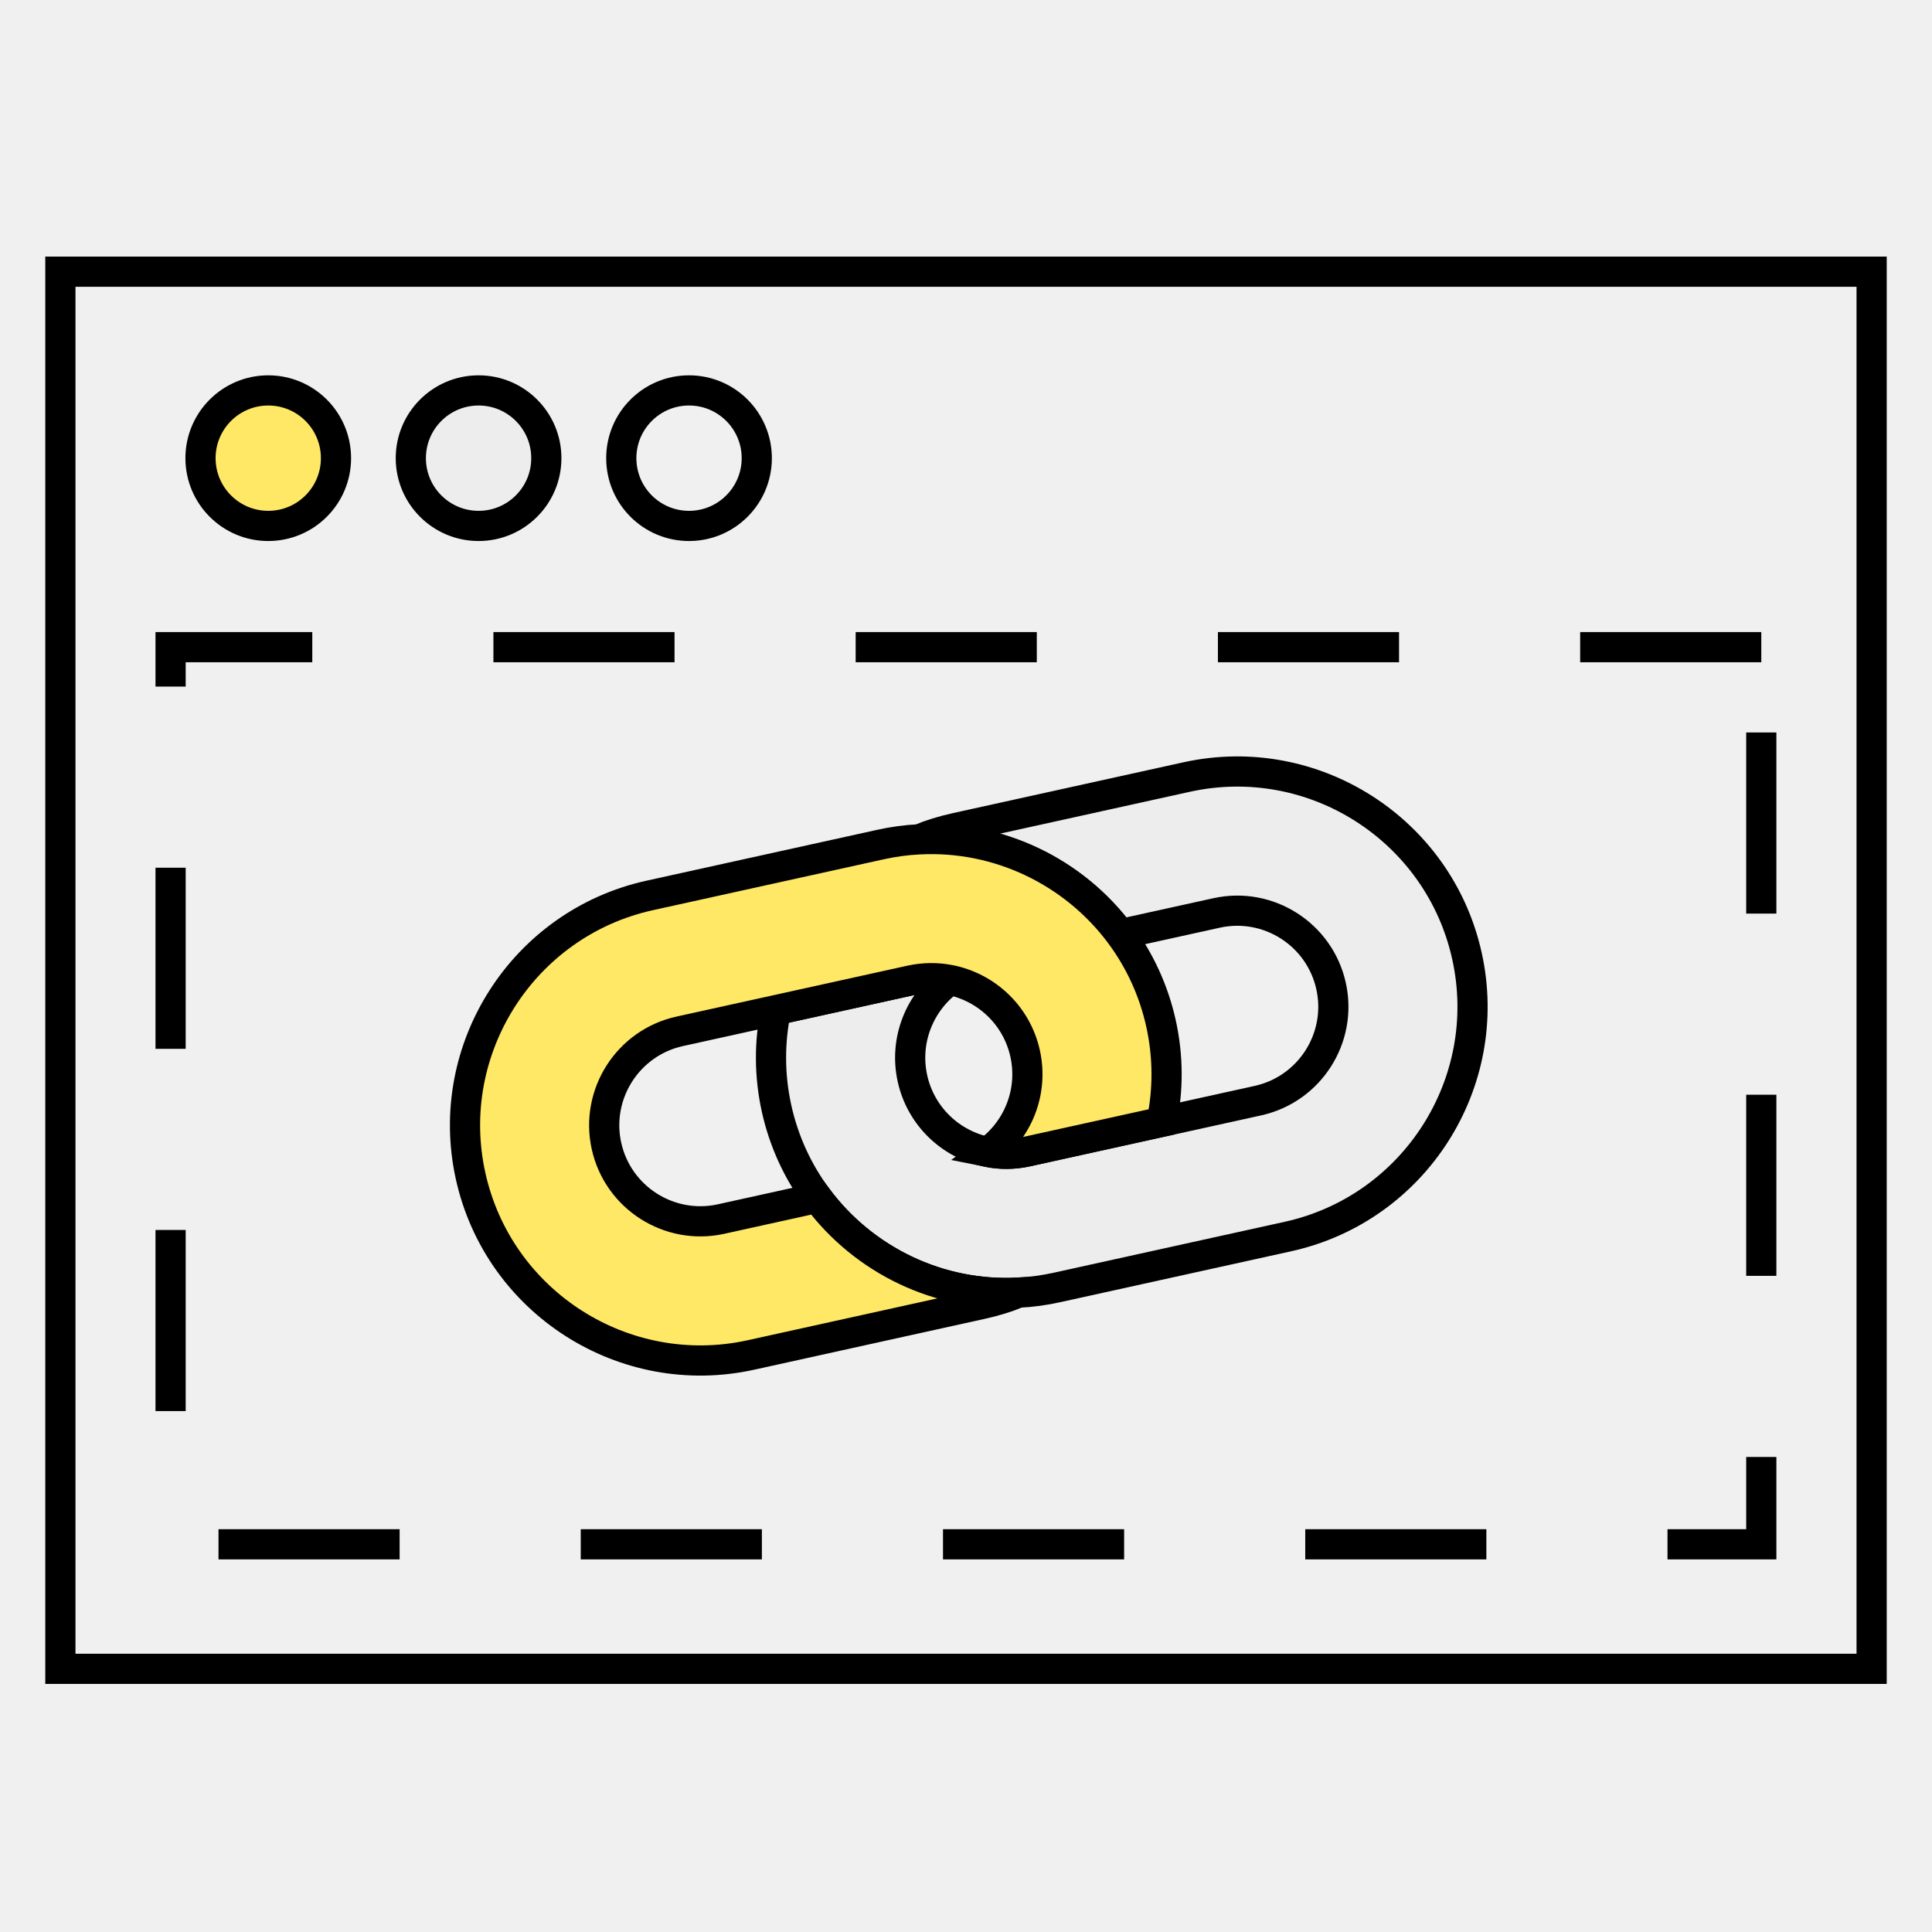
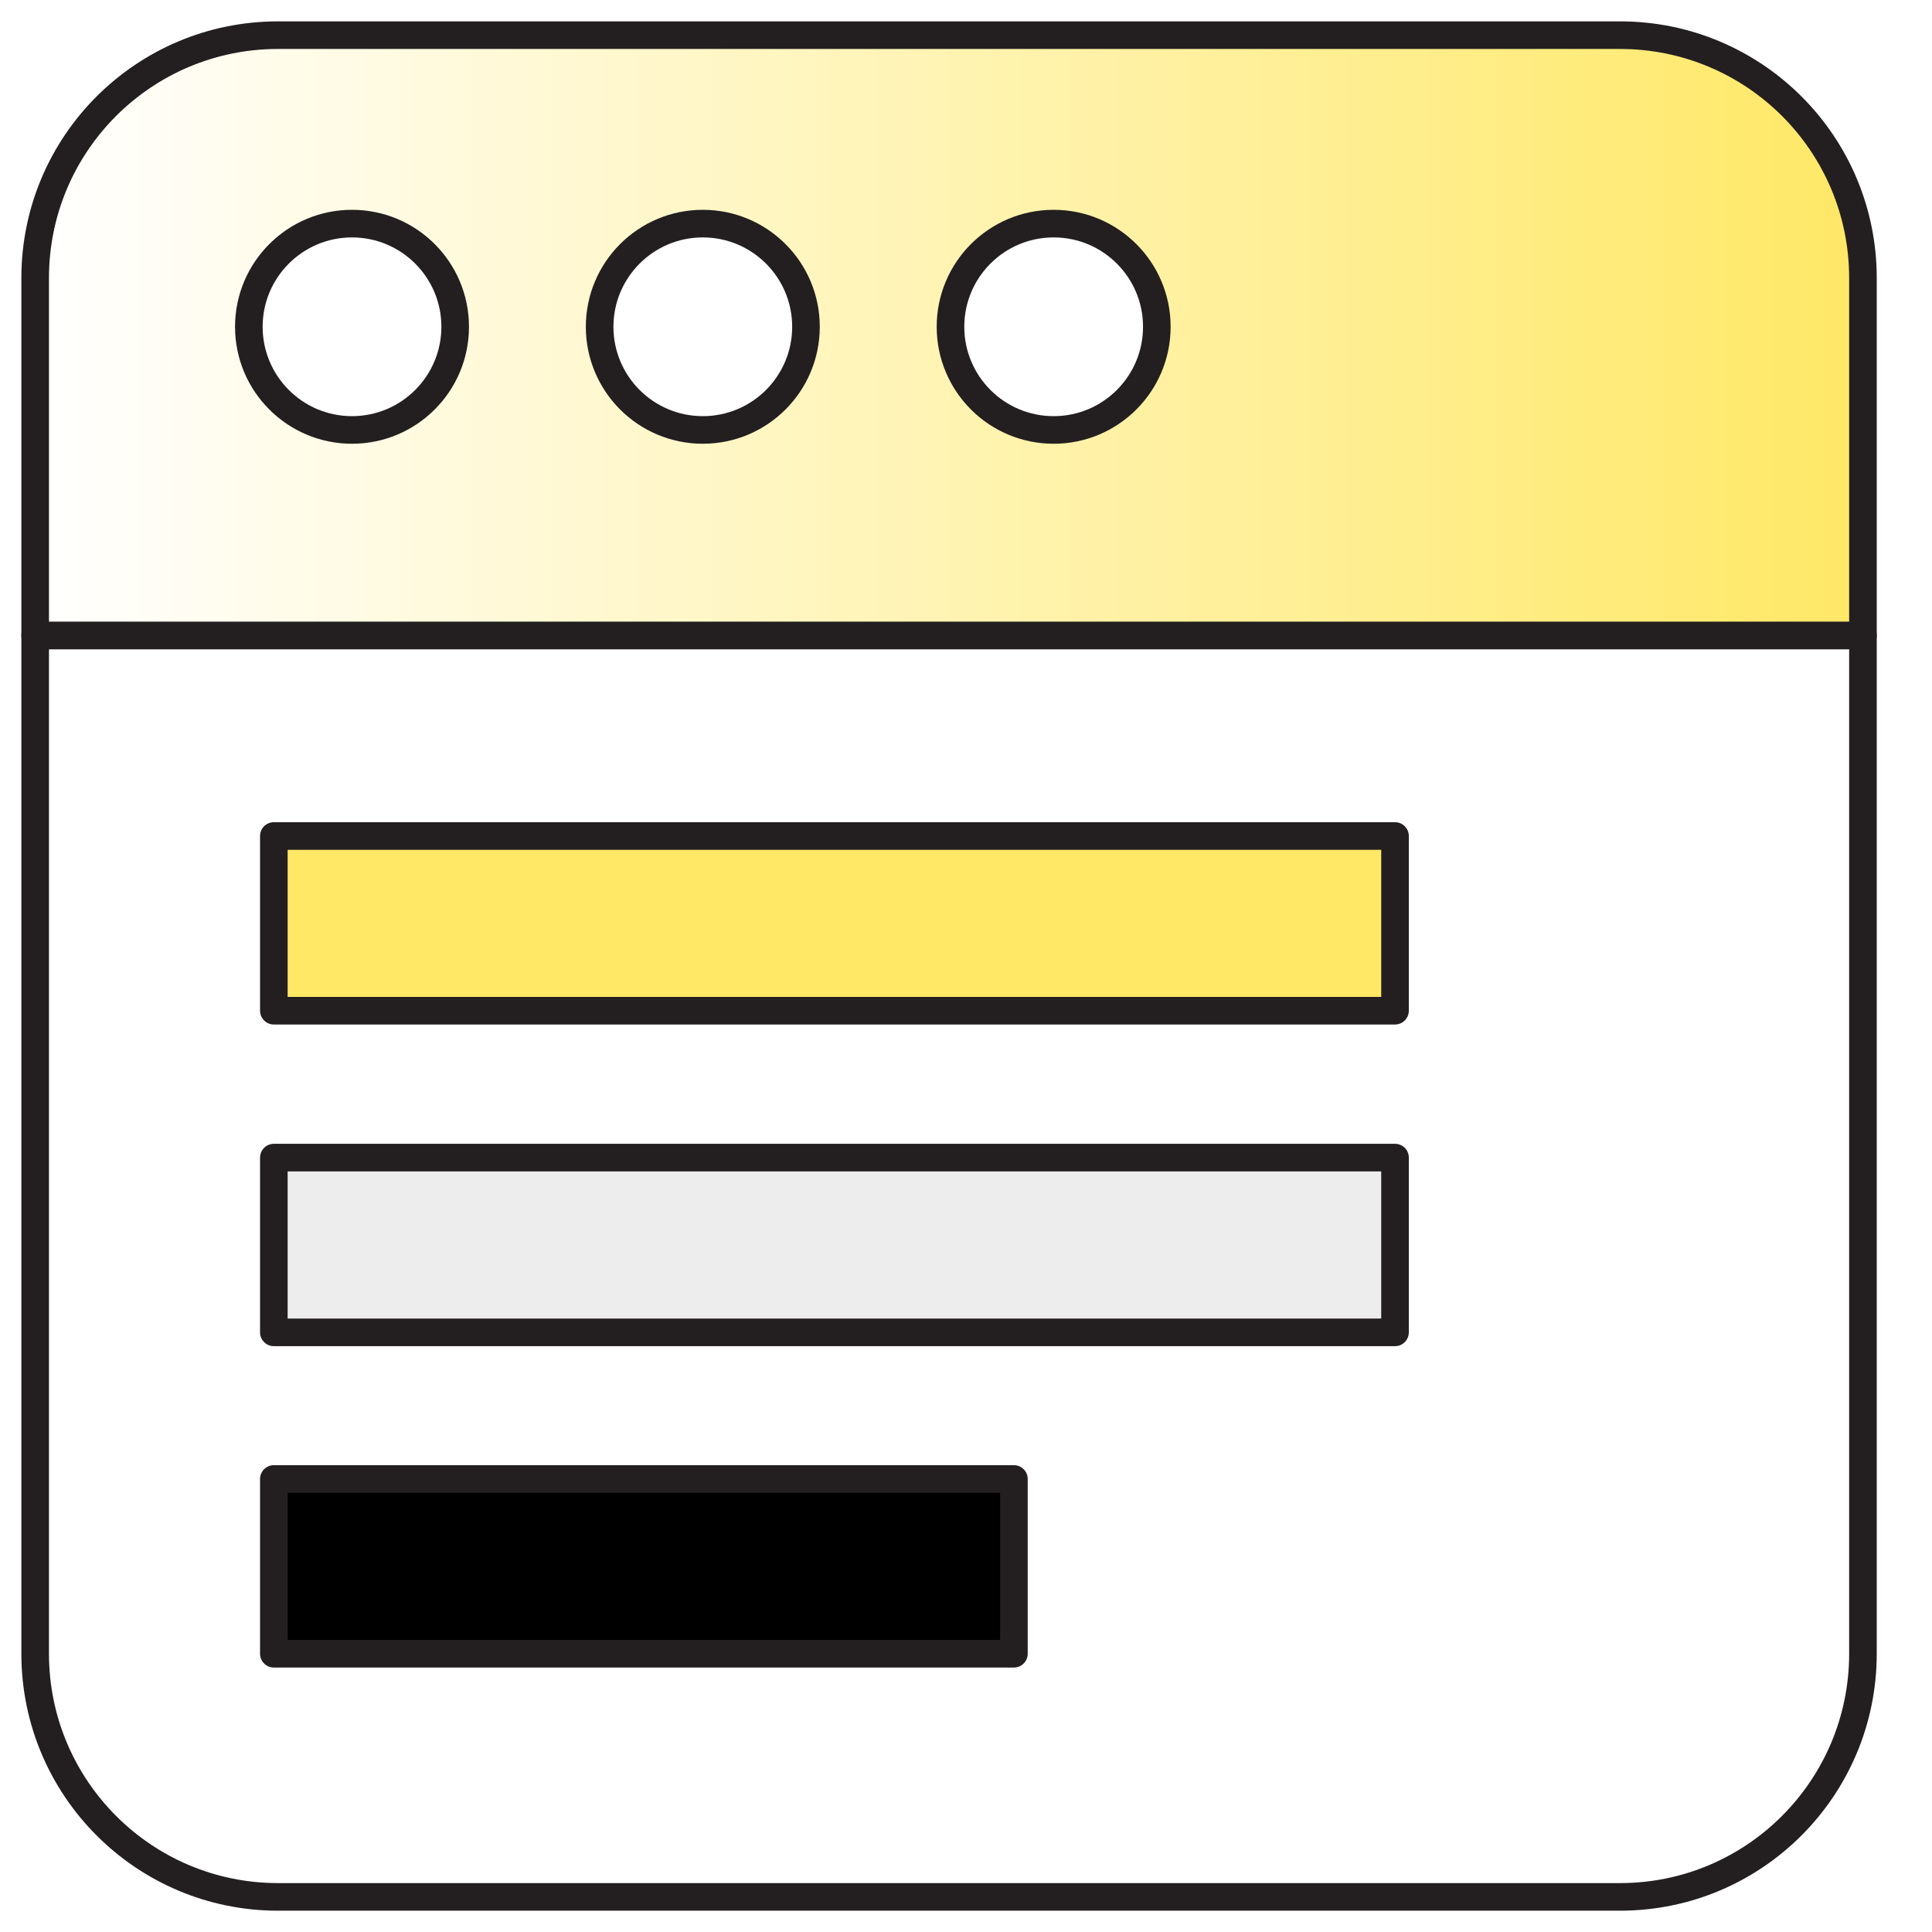
- <svg xmlns="http://www.w3.org/2000/svg" width="64" height="64" viewBox="0 0 64 64" fill="none">
-   <path d="M62 9H2V55.282H62V9Z" stroke="black" stroke-miterlimit="10" />
-   <path d="M58.345 21.438H5.651V51.157H58.345V21.438Z" stroke="black" stroke-miterlimit="10" stroke-dasharray="6 6" />
-   <path d="M8.886 17.422C10.126 17.422 11.13 16.417 11.13 15.177C11.13 13.938 10.126 12.933 8.886 12.933C7.647 12.933 6.642 13.938 6.642 15.177C6.642 16.417 7.647 17.422 8.886 17.422Z" fill="#FFE866" stroke="black" stroke-miterlimit="10" />
-   <path d="M22.825 17.422C24.064 17.422 25.069 16.417 25.069 15.177C25.069 13.938 24.064 12.933 22.825 12.933C21.585 12.933 20.581 13.938 20.581 15.177C20.581 16.417 21.585 17.422 22.825 17.422Z" stroke="black" stroke-miterlimit="10" />
-   <path d="M15.854 17.422C17.093 17.422 18.098 16.417 18.098 15.177C18.098 13.938 17.093 12.933 15.854 12.933C14.614 12.933 13.609 13.938 13.609 15.177C13.609 16.417 14.614 17.422 15.854 17.422Z" fill="#EDEDED" stroke="black" stroke-miterlimit="10" />
-   <path d="M48.596 31.673C49.522 35.868 46.862 40.036 42.664 40.962L35.013 42.649C34.591 42.742 34.167 42.8 33.749 42.82C31.106 42.965 28.608 41.742 27.074 39.679C26.438 38.823 25.968 37.823 25.724 36.717C25.48 35.611 25.486 34.506 25.703 33.462L30.164 32.478C30.606 32.381 31.049 32.38 31.465 32.463C30.473 33.183 29.945 34.451 30.226 35.724C30.507 36.998 31.518 37.925 32.722 38.161C33.138 38.245 33.578 38.245 34.02 38.147L41.671 36.46C43.386 36.081 44.473 34.381 44.094 32.666C43.716 30.951 42.015 29.864 40.3 30.243L37.11 30.946C35.579 28.885 33.079 27.663 30.438 27.805C30.825 27.647 31.234 27.521 31.656 27.428L39.307 25.741C43.505 24.815 47.671 27.477 48.596 31.673Z" fill="#EDEDED" stroke="black" stroke-miterlimit="10" />
-   <path d="M38.461 33.908C38.705 35.014 38.699 36.119 38.482 37.163L34.02 38.147C33.579 38.245 33.138 38.245 32.722 38.161C33.714 37.439 34.239 36.174 33.959 34.901C33.678 33.627 32.669 32.701 31.465 32.463C31.049 32.38 30.606 32.381 30.165 32.478L22.513 34.165C20.8 34.543 19.712 36.245 20.09 37.959C20.468 39.675 22.171 40.76 23.884 40.383L27.074 39.679C28.608 41.742 31.106 42.965 33.749 42.82C33.359 42.978 32.951 43.104 32.529 43.197L24.877 44.885C20.682 45.81 16.513 43.148 15.588 38.952C14.663 34.757 17.325 30.589 21.52 29.663L29.172 27.976C29.594 27.883 30.017 27.825 30.438 27.805C33.08 27.663 35.579 28.885 37.111 30.946C37.747 31.802 38.217 32.802 38.461 33.908Z" fill="#FFE866" stroke="black" stroke-miterlimit="10" />
+ <svg xmlns="http://www.w3.org/2000/svg" width="35" height="35" viewBox="0 0 35 35" fill="none">
+   <rect width="35" height="35" fill="white" />
+   <path d="M33.749 11.512V29.958C33.749 32.39 31.78 34.364 29.348 34.364H5.037C2.606 34.364 0.637 32.39 0.637 29.958V11.512H33.749Z" stroke="#231F20" stroke-width="0.5" stroke-linecap="round" stroke-linejoin="round" />
+   <path d="M33.749 5.037V11.512H0.637V5.037C0.637 2.606 2.606 0.637 5.037 0.637H29.348C31.78 0.637 33.749 2.606 33.749 5.037Z" fill="url(#paint0_linear_11254_24811)" stroke="#231F20" stroke-width="0.5" stroke-linecap="round" stroke-linejoin="round" />
+   <path d="M6.377 7.789C7.409 7.789 8.246 6.952 8.246 5.92C8.246 4.888 7.409 4.051 6.377 4.051C5.345 4.051 4.508 4.888 4.508 5.92C4.508 6.952 5.345 7.789 6.377 7.789Z" fill="white" stroke="#231F20" stroke-width="0.5" stroke-linecap="round" stroke-linejoin="round" />
+   <path d="M19.088 7.789C20.12 7.789 20.957 6.952 20.957 5.92C20.957 4.888 20.12 4.051 19.088 4.051C18.055 4.051 17.219 4.888 17.219 5.92C17.219 6.952 18.055 7.789 19.088 7.789Z" fill="white" stroke="#231F20" stroke-width="0.5" stroke-linecap="round" stroke-linejoin="round" />
+   <path d="M12.732 7.789C13.764 7.789 14.601 6.952 14.601 5.92C14.601 4.888 13.764 4.051 12.732 4.051C11.7 4.051 10.863 4.888 10.863 5.92C10.863 6.952 11.7 7.789 12.732 7.789Z" fill="white" stroke="#231F20" stroke-width="0.5" stroke-linecap="round" stroke-linejoin="round" />
+   <path d="M25.272 15.145H4.961V18.31H25.272V15.145Z" fill="#FFE866" stroke="#231F20" stroke-width="0.5" stroke-linecap="round" stroke-linejoin="round" />
+   <path d="M18.368 26.793H4.961V29.959H18.368V26.793Z" fill="black" stroke="#231F20" stroke-width="0.5" stroke-linecap="round" stroke-linejoin="round" />
+   <path d="M25.272 20.971H4.961V24.137H25.272V20.971Z" fill="#EDEDED" stroke="#231F20" stroke-width="0.5" stroke-linecap="round" stroke-linejoin="round" />
+   <defs>
+     <linearGradient id="paint0_linear_11254_24811" x1="0.637" y1="6.072" x2="33.749" y2="6.072" gradientUnits="userSpaceOnUse">
+       <stop stop-color="white" />
+       <stop offset="1" stop-color="#FFE866" />
+     </linearGradient>
+   </defs>
</svg>
